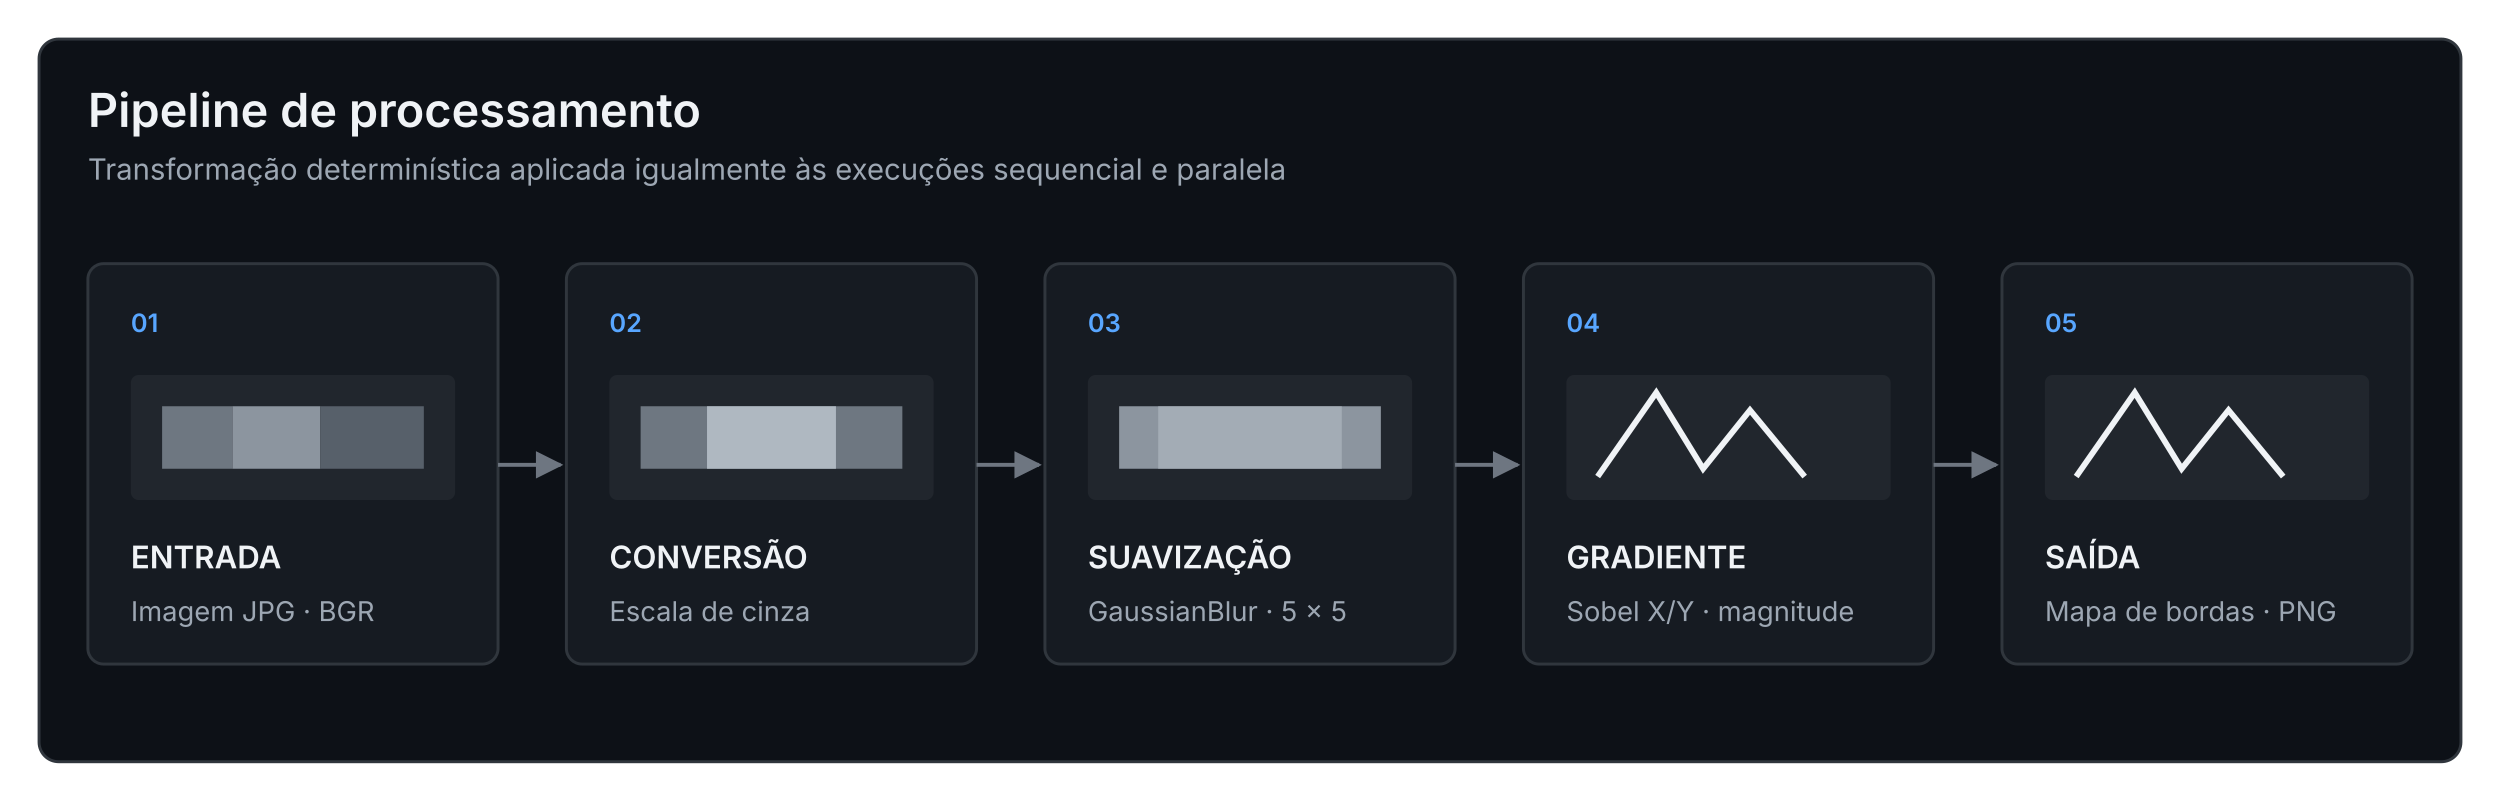
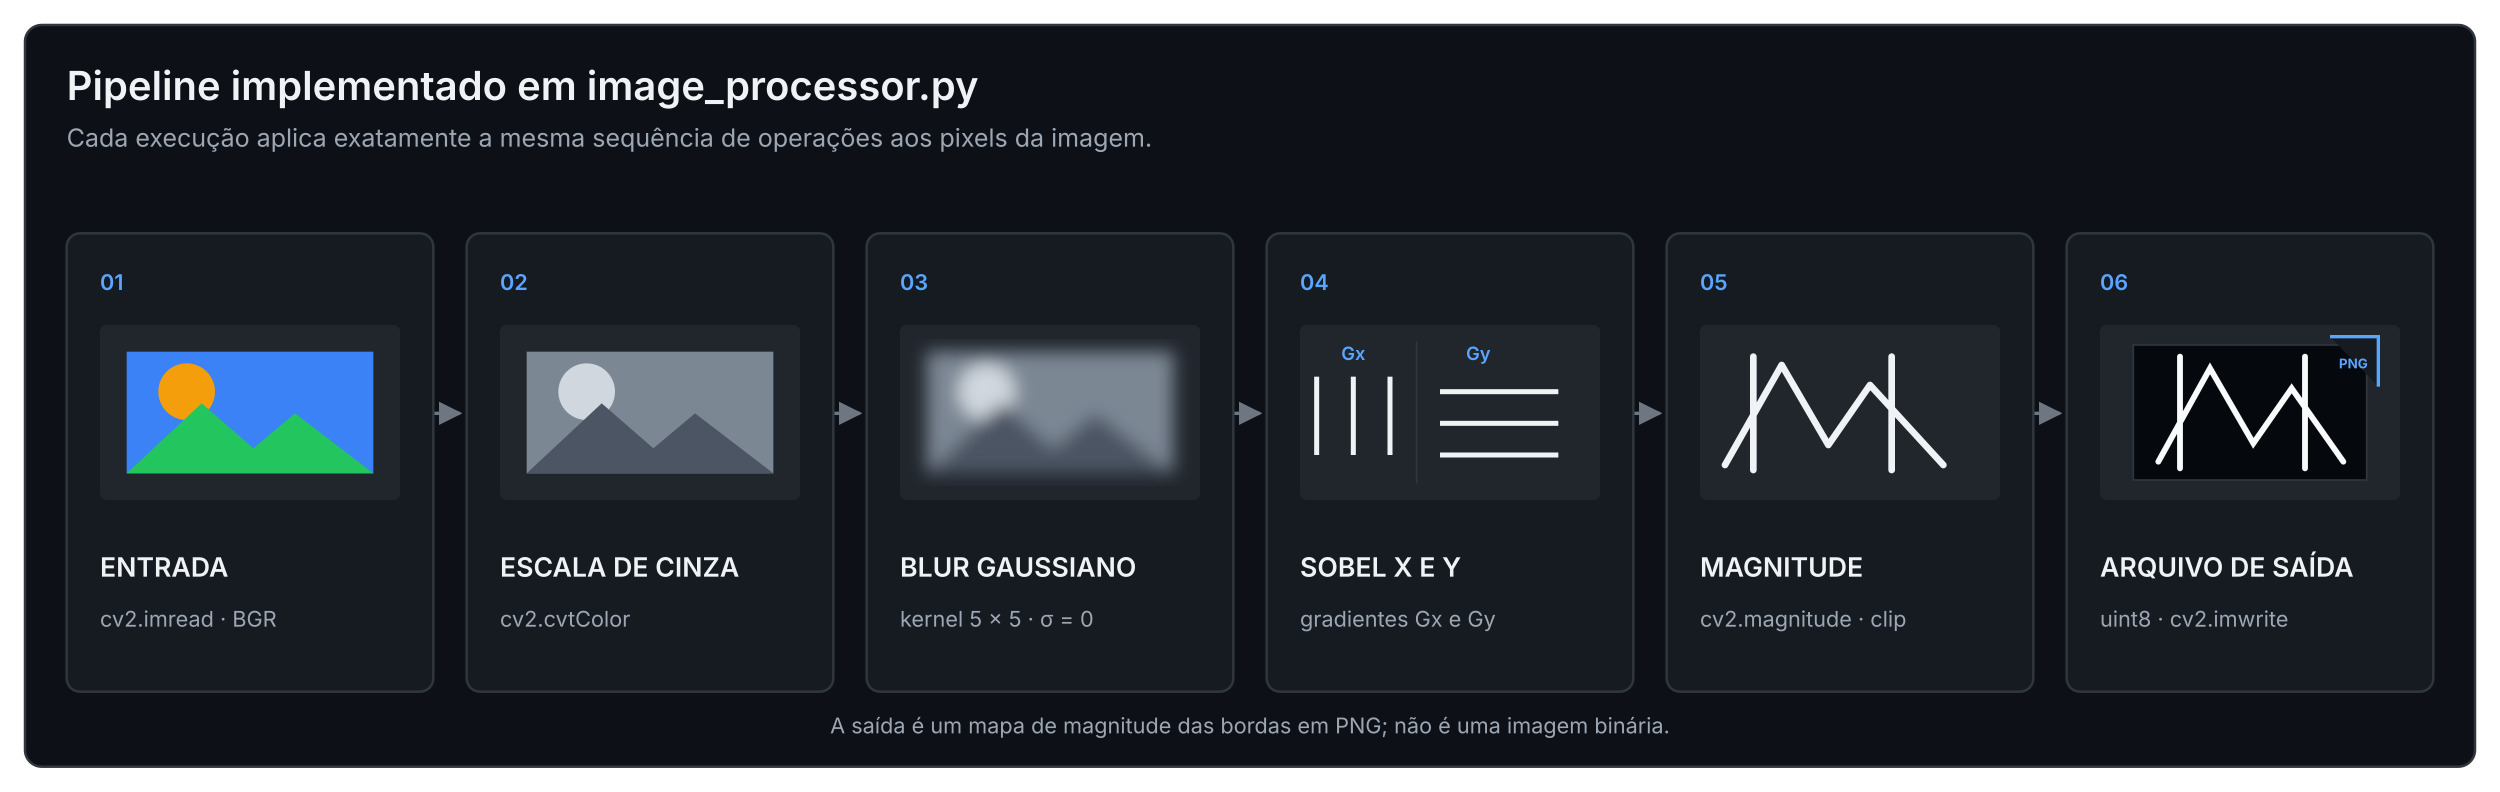
- <svg xmlns="http://www.w3.org/2000/svg" width="1280" height="410" viewBox="0 0 1280 410" role="img" aria-labelledby="title desc">
+ <svg xmlns="http://www.w3.org/2000/svg" width="1500" height="475" viewBox="0 0 1500 475" role="img" aria-labelledby="title desc">
  <defs>
+     <filter id="blur">
+       <feGaussianBlur stdDeviation="5" />
+     </filter>
    <marker id="a" viewBox="0 0 10 10" refX="9" refY="5" markerWidth="7" markerHeight="7" orient="auto">
      <path d="M0 0L10 5L0 10Z" fill="#6e7681" />
    </marker>
-     <style>.panel{fill:#0d1117;stroke:#30363d;stroke-width:1.5}.node{fill:#161b22;stroke:#30363d;stroke-width:1.5}.heading{font:600 24px Inter,Segoe UI,Arial,sans-serif;fill:#f0f3f6}.sub{font:400 15px Inter,Segoe UI,Arial,sans-serif;fill:#9da7b3}.n{font:600 13px Inter,Segoe UI,Arial,sans-serif;fill:#58a6ff}.label{font:600 16px Inter,Segoe UI,Arial,sans-serif;fill:#f0f3f6}.detail{font:400 14px Inter,Segoe UI,Arial,sans-serif;fill:#9da7b3}.arrow{fill:none;stroke:#6e7681;stroke-width:2;marker-end:url(#a)}</style>
+     <style>.panel{fill:#0d1117;stroke:#30363d;stroke-width:1.5}.node{fill:#161b22;stroke:#30363d;stroke-width:1.5}.heading{font:600 24px Inter,Segoe UI,Arial,sans-serif;fill:#f0f3f6}.sub{font:400 15px Inter,Segoe UI,Arial,sans-serif;fill:#9da7b3}.num{font:600 13px Inter,Segoe UI,Arial,sans-serif;fill:#58a6ff}.label{font:600 16px Inter,Segoe UI,Arial,sans-serif;fill:#f0f3f6}.detail{font:400 13px Inter,Segoe UI,Arial,sans-serif;fill:#9da7b3}.mini{font:600 11px Inter,Segoe UI,Arial,sans-serif;fill:#58a6ff;text-anchor:middle}.file{font:700 8px Inter,Segoe UI,Arial,sans-serif;fill:#58a6ff;text-anchor:middle}.arrow{fill:none;stroke:#6e7681;stroke-width:2;marker-end:url(#a)}.foot{font:400 13px Inter,Segoe UI,Arial,sans-serif;fill:#9da7b3;text-anchor:middle}</style>
  </defs>
-   <rect class="panel" x="20" y="20" width="1240" height="370" rx="10" />
-   <text class="heading" x="45" y="65">Pipeline de processamento</text>
-   <text class="sub" x="45" y="92">Transformação determinística aplicada igualmente às execuções sequencial e paralela</text>
+   <rect class="panel" x="15" y="15" width="1470" height="445" rx="10" />
+   <text class="heading" x="40" y="60">Pipeline implementado em image_processor.py</text>
+   <text class="sub" x="40" y="88">Cada execução aplica exatamente a mesma sequência de operações aos pixels da imagem.</text>
+   <path class="arrow" d="M260 248H276" />
+   <path class="arrow" d="M500 248H516" />
+   <path class="arrow" d="M740 248H756" />
+   <path class="arrow" d="M980 248H996" />
+   <path class="arrow" d="M1220 248H1236" />
  <g>
-     <rect class="node" x="45" y="135" width="210" height="205" rx="8" />
-     <text class="n" x="67" y="170">01</text>
-     <rect x="67" y="192" width="166" height="64" rx="4" fill="#21262d" />
-     <rect x="83" y="208" width="36" height="32" fill="#6e7781" />
-     <rect x="119" y="208" width="45" height="32" fill="#8c959f" />
-     <rect x="164" y="208" width="53" height="32" fill="#57606a" />
-     <text class="label" x="67" y="291">ENTRADA</text>
-     <text class="detail" x="67" y="318">Imagem JPG · BGR</text>
+     <rect class="node" x="40" y="140" width="220" height="275" rx="8" />
+     <text class="num" x="60" y="174">01</text>
+     <rect x="60" y="195" width="180" height="105" rx="4" fill="#21262d" />
+     <g>
+       <rect x="76" y="211" width="148" height="73" fill="#3b82f6" />
+       <circle cx="112" cy="235" r="17" fill="#f59e0b" />
+       <path d="M76 284l45-42 31 27 25-21 47 36Z" fill="#22c55e" />
+     </g>
+     <text class="label" x="60" y="346">ENTRADA</text>
+     <text class="detail" x="60" y="376">cv2.imread · BGR</text>
  </g>
-   <path class="arrow" d="M255 238H287" />
  <g>
-     <rect class="node" x="290" y="135" width="210" height="205" rx="8" />
-     <text class="n" x="312" y="170">02</text>
-     <rect x="312" y="192" width="166" height="64" rx="4" fill="#21262d" />
-     <rect x="328" y="208" width="134" height="32" fill="#6e7781" />
-     <rect x="362" y="208" width="66" height="32" fill="#afb8c1" />
-     <text class="label" x="312" y="291">CONVERSÃO</text>
-     <text class="detail" x="312" y="318">Escala de cinza</text>
+     <rect class="node" x="280" y="140" width="220" height="275" rx="8" />
+     <text class="num" x="300" y="174">02</text>
+     <rect x="300" y="195" width="180" height="105" rx="4" fill="#21262d" />
+     <g>
+       <rect x="316" y="211" width="148" height="73" fill="#7c8794" />
+       <circle cx="352" cy="235" r="17" fill="#d0d7de" />
+       <path d="M316 284l45-42 31 27 25-21 47 36Z" fill="#4b5563" />
+     </g>
+     <text class="label" x="300" y="346">ESCALA DE CINZA</text>
+     <text class="detail" x="300" y="376">cv2.cvtColor</text>
  </g>
-   <path class="arrow" d="M500 238H532" />
  <g>
-     <rect class="node" x="535" y="135" width="210" height="205" rx="8" />
-     <text class="n" x="557" y="170">03</text>
-     <rect x="557" y="192" width="166" height="64" rx="4" fill="#21262d" />
-     <rect x="573" y="208" width="134" height="32" fill="#8c959f" />
-     <rect x="593" y="208" width="94" height="32" fill="#afb8c1" opacity=".65" />
-     <text class="label" x="557" y="291">SUAVIZAÇÃO</text>
-     <text class="detail" x="557" y="318">GaussianBlur · 5 × 5</text>
+     <rect class="node" x="520" y="140" width="220" height="275" rx="8" />
+     <text class="num" x="540" y="174">03</text>
+     <rect x="540" y="195" width="180" height="105" rx="4" fill="#21262d" />
+     <g filter="url(#blur)">
+       <rect x="556" y="211" width="148" height="73" fill="#7c8794" />
+       <circle cx="592" cy="235" r="17" fill="#d0d7de" />
+       <path d="M556 284l45-42 31 27 25-21 47 36Z" fill="#4b5563" />
+     </g>
+     <text class="label" x="540" y="346">BLUR GAUSSIANO</text>
+     <text class="detail" x="540" y="376">kernel 5 × 5 · σ = 0</text>
  </g>
-   <path class="arrow" d="M745 238H777" />
  <g>
-     <rect class="node" x="780" y="135" width="210" height="205" rx="8" />
-     <text class="n" x="802" y="170">04</text>
-     <rect x="802" y="192" width="166" height="64" rx="4" fill="#21262d" />
-     <path d="M818 244l30-43 24 39 24-30 28 34" fill="none" stroke="#f0f3f6" stroke-width="3" />
-     <text class="label" x="802" y="291">GRADIENTE</text>
-     <text class="detail" x="802" y="318">Sobel X/Y · magnitude</text>
+     <rect class="node" x="760" y="140" width="220" height="275" rx="8" />
+     <text class="num" x="780" y="174">04</text>
+     <rect x="780" y="195" width="180" height="105" rx="4" fill="#21262d" />
+     <g>
+       <line x1="850" y1="205" x2="850" y2="290" stroke="#30363d" />
+       <text class="mini" x="812" y="216">Gx</text>
+       <path d="M790 273V226M812 273V226M834 273V226" stroke="#f0f3f6" stroke-width="3" />
+       <text class="mini" x="887" y="216">Gy</text>
+       <path d="M864 235H935M864 254H935M864 273H935" stroke="#f0f3f6" stroke-width="3" />
+     </g>
+     <text class="label" x="780" y="346">SOBEL X E Y</text>
+     <text class="detail" x="780" y="376">gradientes Gx e Gy</text>
  </g>
-   <path class="arrow" d="M990 238H1022" />
  <g>
-     <rect class="node" x="1025" y="135" width="210" height="205" rx="8" />
-     <text class="n" x="1047" y="170">05</text>
-     <rect x="1047" y="192" width="166" height="64" rx="4" fill="#21262d" />
-     <path d="M1063 244l30-43 24 39 24-30 28 34" fill="none" stroke="#f0f3f6" stroke-width="3" />
-     <text class="label" x="1047" y="291">SAÍDA</text>
-     <text class="detail" x="1047" y="318">Mapa de bordas · PNG</text>
+     <rect class="node" x="1000" y="140" width="220" height="275" rx="8" />
+     <text class="num" x="1020" y="174">05</text>
+     <rect x="1020" y="195" width="180" height="105" rx="4" fill="#21262d" />
+     <g>
+       <path d="M1035 279l34-60 28 48 25-36 44 48M1052 214v68M1135 214v68" fill="none" stroke="#f0f3f6" stroke-width="4" stroke-linecap="round" stroke-linejoin="round" />
+     </g>
+     <text class="label" x="1020" y="346">MAGNITUDE</text>
+     <text class="detail" x="1020" y="376">cv2.magnitude · clip</text>
  </g>
+   <g>
+     <rect class="node" x="1240" y="140" width="220" height="275" rx="8" />
+     <text class="num" x="1260" y="174">06</text>
+     <rect x="1260" y="195" width="180" height="105" rx="4" fill="#21262d" />
+     <g>
+       <rect x="1280" y="207" width="140" height="81" fill="#05080d" stroke="#30363d" />
+       <path d="M1295 277l31-56 26 45 23-33 31 44M1308 214v67M1383 214v67" fill="none" stroke="#f8fafc" stroke-width="3.5" stroke-linecap="round" />
+       <path d="M1398 202h29v30" fill="#161b22" stroke="#58a6ff" stroke-width="2" />
+       <text class="file" x="1412" y="221">PNG</text>
+     </g>
+     <text class="label" x="1260" y="346">ARQUIVO DE SAÍDA</text>
+     <text class="detail" x="1260" y="376">uint8 · cv2.imwrite</text>
+   </g>
+   <text class="foot" x="750" y="440">A saída é um mapa de magnitude das bordas em PNG; não é uma imagem binária.</text>
</svg>
